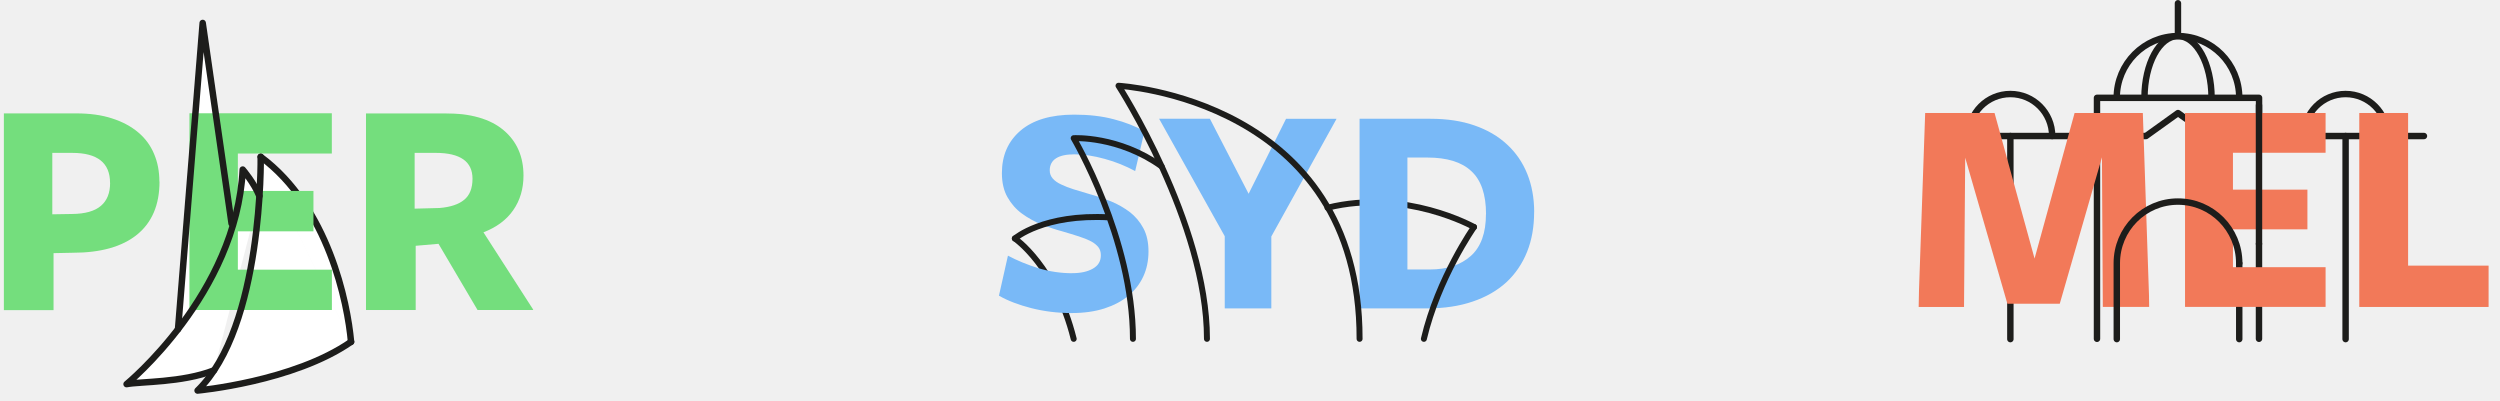
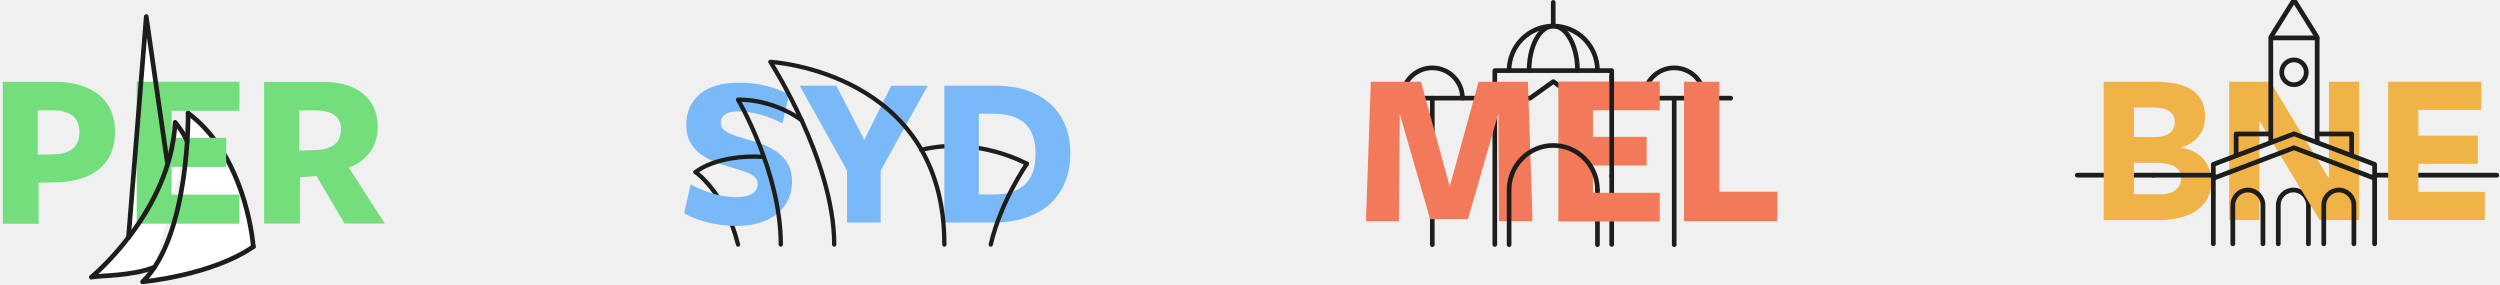
- <svg xmlns="http://www.w3.org/2000/svg" xmlns:xlink="http://www.w3.org/1999/xlink" viewBox="520 2822 381 61">
+ <svg xmlns="http://www.w3.org/2000/svg" xmlns:xlink="http://www.w3.org/1999/xlink" width="528px" height="60px" viewBox="0 0 528 60" version="1.1">
  <defs>
-     <path id="a" d="M0 .34V29.9h35.2V.33H0z" />
-     <path id="c" d="M19.85 29.9V.33H.1V29.9z" />
-     <path id="e" d="M25.67 30.1V.1H.14v30h25.53z" />
+     <polygon id="path-1" points="0 0.34 0 29.9 35.2 29.9 35.2 0.33 0 0.33" />
+     <polygon id="path-3" points="19.85 29.9 19.85 0.33 0.1 0.33 0.1 29.9" />
+     <polygon id="path-5" points="25.67 30.1 25.67 0.1 0.14 0.1 0.14 30.1" />
  </defs>
-   <g fill="none" fill-rule="evenodd">
-     <path stroke="#1D1D1B" stroke-width=".98" d="M861.26 2862.12v11.56M839.58 2873.63v-36.72h24.7v6.6M864.27 2859.16v14.47M883.84 2842.73c0-3.54-2.86-6.4-6.37-6.4-3.52 0-6.37 2.86-6.37 6.4M826.38 2842.73v30.95M832.75 2842.73c0-3.54-2.85-6.4-6.37-6.4s-6.37 2.86-6.37 6.4" stroke-linecap="round" stroke-linejoin="round" />
-     <path stroke="#1D1D1B" stroke-width=".98" d="M814.35 2842.73h32.7l4.88-3.5 4.9 3.5h32.58" stroke-linecap="round" stroke-linejoin="round" />
-     <g transform="translate(812.367 2838.883)">
-       <mask id="b" fill="#fff">
-         <use xlink:href="#a" />
-       </mask>
-       <path fill="#F27959" d="M17.7 22.52L23.8.34h10.4l1 29.55h-7.1l-.13-22.8-6.43 22.32h-7.98L7.13 7.15 6.95 29.9H0L1.03.33H11.6" mask="url(#b)" />
-     </g>
-     <path fill="#F27959" d="M853 2868.77v-29.55h21.42v6.06H860.3v5.62h11.35v6.05H860.3v5.77h14.12v6.05" />
-     <g transform="translate(879.434 2838.883)">
-       <mask id="d" fill="#fff">
-         <use xlink:href="#c" />
-       </mask>
-       <path fill="#F27959" d="M.1 29.9V.33h7.46V23.6h12.3v6.3" mask="url(#d)" />
-     </g>
-     <path stroke="#1D1D1B" stroke-width=".98" d="M861.26 2836.9c0-5.18-4.18-9.4-9.34-9.4-5.15 0-9.33 4.22-9.33 9.4M842.6 2873.68v-11.56c0-5.2 4.17-9.4 9.32-9.4 5.16 0 9.34 4.2 9.34 9.4M851.92 2827.5v-5" stroke-linecap="round" stroke-linejoin="round" />
-     <path stroke="#1D1D1B" stroke-width=".98" d="M857.04 2836.9c0-5.18-2.3-9.4-5.12-9.4-2.82 0-5.1 4.22-5.1 9.4M877.47 2842.73v30.95M864.27 2859.16v-21.12" stroke-linecap="round" stroke-linejoin="round" />
-     <g>
-       <path stroke="#1D1D1B" stroke-width=".91" d="M744.64 2856.6s-10.5-5.9-22.33-2.94M683.63 2873.64c-2.75-11.04-8.97-15.3-8.97-15.3" stroke-linecap="round" stroke-linejoin="round" />
-       <path fill="#79B9F7" d="M683.42 2863.63c1.3 0 2.34-.23 3.15-.7.8-.45 1.2-1.13 1.2-2.02 0-.5-.12-.9-.38-1.24-.27-.34-.64-.64-1.13-.9-.5-.26-1.1-.5-1.84-.74-.73-.23-1.57-.5-2.52-.77-1.03-.27-2.1-.63-3.18-1.06-1.1-.44-2.08-1-2.98-1.65-.9-.66-1.64-1.5-2.2-2.5-.57-1-.85-2.22-.85-3.67 0-2.68.93-4.84 2.83-6.47 1.9-1.62 4.62-2.44 8.17-2.44 2.26 0 4.27.23 6.03.7 1.76.45 3.33 1.07 4.7 1.84l-1.42 6.06c-1.43-.77-2.97-1.4-4.62-1.85-1.65-.46-3.2-.7-4.64-.7-2.5 0-3.76.83-3.76 2.46 0 .47.15.87.46 1.23.3.34.73.65 1.28.9.56.27 1.2.52 1.93.75.74.23 1.53.47 2.4.72 1.1.3 2.17.68 3.25 1.1 1.07.44 2.03 1 2.9 1.65.84.66 1.53 1.48 2.05 2.45.52.97.78 2.15.78 3.53 0 1.4-.26 2.66-.78 3.8-.52 1.14-1.28 2.12-2.27 2.95-1 .84-2.22 1.48-3.67 1.95-1.44.46-3.12.7-5 .7-2.16 0-4.2-.26-6.14-.75-1.94-.5-3.6-1.13-4.93-1.9l1.37-6.1c1.44.77 3 1.4 4.66 1.92 1.67.5 3.4.76 5.16.76M713.75 2858.04V2869h-7.1v-11l-10-17.9h7.74l5.9 11.43 5.7-11.42h7.7M746.47 2854.62c0-2.97-.74-5.15-2.23-6.53-1.48-1.4-3.72-2.08-6.72-2.08h-3.03v17.06h3.4c2.65 0 4.74-.7 6.27-2.07 1.53-1.37 2.3-3.5 2.3-6.38m7.34-.28c0 2.22-.35 4.23-1.07 6.03-.72 1.8-1.77 3.35-3.14 4.63-1.4 1.28-3.1 2.26-5.13 2.95-2.03.7-4.37 1.05-7 1.05H727.2v-28.9h10.78c2.54 0 4.8.34 6.74 1.02 1.96.68 3.6 1.64 4.96 2.9 1.34 1.24 2.37 2.73 3.07 4.47.7 1.74 1.06 3.7 1.06 5.84" />
-       <path stroke="#1D1D1B" stroke-width=".91" d="M703.94 2873.64c0-17.7-13.48-38.57-13.48-38.57s36.8 2 36.74 38.57" stroke-linecap="round" stroke-linejoin="round" />
-       <path stroke="#1D1D1B" stroke-width=".91" d="M692.66 2873.64c0-15.3-9.03-30.58-9.03-30.58s6.83-.4 13.4 4.3M674.66 2858.35s4.37-3.8 14.43-3.22M737 2873.64c2.18-9.28 7.64-17.04 7.64-17.04" stroke-linecap="round" stroke-linejoin="round" />
-     </g>
-     <g>
-       <g fill="#FFF" stroke="#FFF" stroke-width=".99" stroke-linecap="round" stroke-linejoin="round">
-         <path d="M573.5 2874.1c-.52-5.92-3.46-20.56-13.77-28.2M559.73 2845.9s.4 25.88-9.62 35.62c0 0 14.63-1.34 23.4-7.43" />
-         <path d="M559.53 2851.87c-.83-2.04-2.54-4.03-2.54-4.03-.96 19-17.7 32.7-17.7 32.7 2.04-.4 8.48-.2 13.32-2.1" />
-         <path d="M547.13 2872.18l3.76-46.68 4.4 30.55" />
+   <g id="Page-1" stroke="none" stroke-width="1" fill="none" fill-rule="evenodd">
+     <g id="Group" transform="translate(0, -1)">
+       <g id="BNE-Logo" transform="translate(438.734, 1)">
+         <path d="M42.442,51.494 L42.442,43.342 C42.442,41.57 43.867,40.132 45.624,40.132 C47.381,40.132 48.806,41.57 48.806,43.342 L48.806,51.494" id="Stroke-1" stroke="#1D1D1B" stroke-linecap="round" stroke-linejoin="round" />
+         <path d="M88.592,37 L62.788,37" id="Stroke-3" stroke="#1D1D1B" stroke-linecap="round" stroke-linejoin="round" />
+         <path d="M16.049,37 L-0,37" id="Stroke-5" stroke="#1D1D1B" stroke-linecap="round" stroke-linejoin="round" />
+         <path d="M11.955,41.028 L17.679,41.028 C18.17,41.028 18.668,40.973 19.172,40.863 C19.676,40.753 20.133,40.561 20.542,40.285 C20.951,40.011 21.285,39.653 21.545,39.213 C21.803,38.773 21.933,38.237 21.933,37.604 C21.933,36.917 21.762,36.36 21.421,35.933 C21.08,35.507 20.651,35.184 20.133,34.964 C19.615,34.744 19.056,34.593 18.456,34.51 C17.856,34.427 17.298,34.386 16.78,34.386 L11.955,34.386 L11.955,41.028 Z M11.955,28.941 L16.576,28.941 C17.066,28.941 17.55,28.887 18.027,28.776 C18.504,28.667 18.934,28.488 19.315,28.24 C19.697,27.993 20.004,27.663 20.235,27.25 C20.466,26.837 20.583,26.342 20.583,25.765 C20.583,25.16 20.453,24.658 20.195,24.259 C19.935,23.861 19.602,23.552 19.193,23.331 C18.783,23.112 18.32,22.954 17.802,22.857 C17.284,22.761 16.78,22.713 16.289,22.713 L11.955,22.713 L11.955,28.941 Z M5.575,17.267 L16.371,17.267 C17.624,17.267 18.886,17.357 20.154,17.535 C21.421,17.715 22.559,18.072 23.569,18.608 C24.577,19.144 25.395,19.894 26.022,20.856 C26.649,21.819 26.963,23.098 26.963,24.693 C26.963,26.342 26.506,27.711 25.593,28.797 C24.679,29.883 23.473,30.66 21.974,31.127 L21.974,31.21 C22.927,31.348 23.793,31.616 24.57,32.014 C25.347,32.413 26.015,32.922 26.574,33.541 C27.133,34.16 27.562,34.882 27.862,35.706 C28.162,36.532 28.313,37.412 28.313,38.346 C28.313,39.887 27.985,41.172 27.33,42.203 C26.677,43.235 25.831,44.067 24.795,44.698 C23.759,45.332 22.593,45.786 21.299,46.06 C20.004,46.335 18.715,46.473 17.435,46.473 L5.575,46.473 L5.575,17.267 Z" id="Fill-7" fill="#EFB348" />
+         <polygon id="Fill-9" fill="#EFB348" points="32.075 17.268 40.744 17.268 53.053 37.562 53.136 37.562 53.136 17.268 59.515 17.268 59.515 46.473 51.173 46.473 38.536 25.682 38.454 25.682 38.454 46.473 32.075 46.473" />
+         <polygon id="Fill-11" fill="#EFB348" points="65.648 17.268 85.318 17.268 85.318 23.207 72.028 23.207 72.028 28.653 84.583 28.653 84.583 34.593 72.028 34.593 72.028 40.533 86.055 40.533 86.055 46.473 65.648 46.473" />
+         <polyline id="Stroke-15" stroke="#1D1D1B" stroke-linecap="round" stroke-linejoin="round" points="62.788 51.494 62.788 34.714 45.755 28.265 28.722 34.714 28.722 51.494" />
+         <polyline id="Stroke-17" stroke="#1D1D1B" stroke-linecap="round" stroke-linejoin="round" points="50.652 30.054 50.652 7.849 45.755 0 40.858 7.849 40.858 30.054" />
+         <path d="M48.355,15.272 C48.355,13.824 47.191,12.65 45.755,12.65 C44.319,12.65 43.156,13.824 43.156,15.272 C43.156,16.721 44.319,17.895 45.755,17.895 C47.191,17.895 48.355,16.721 48.355,15.272 Z" id="Stroke-19" stroke="#1D1D1B" stroke-linecap="round" stroke-linejoin="round" />
+         <path d="M40.984,8 L50.604,8" id="Stroke-21" stroke="#1D1D1B" stroke-linecap="round" stroke-linejoin="round" />
+         <path d="M32.837,51.494 L32.837,43.342 C32.837,41.57 34.261,40.132 36.019,40.132 C37.776,40.132 39.201,41.57 39.201,43.342 L39.201,51.494" id="Stroke-23" stroke="#1D1D1B" stroke-linecap="round" stroke-linejoin="round" />
+         <polyline id="Stroke-25" stroke="#1D1D1B" stroke-linecap="round" stroke-linejoin="round" points="50.652 28.291 57.925 28.291 57.925 32.634" />
+         <polyline id="Stroke-27" stroke="#1D1D1B" stroke-linecap="round" stroke-linejoin="round" points="40.811 28.291 33.537 28.291 33.537 32.634" />
+         <polyline id="Stroke-29" stroke="#1D1D1B" stroke-linecap="round" stroke-linejoin="round" points="62.788 37.658 45.755 31.209 28.722 37.658" />
+         <path d="M52.048,51.494 L52.048,43.342 C52.048,41.57 53.472,40.132 55.229,40.132 C56.986,40.132 58.411,41.57 58.411,43.342 L58.411,51.494" id="Stroke-31" stroke="#1D1D1B" stroke-linecap="round" stroke-linejoin="round" />
+         <path d="M28.722,37 L16.049,37" id="Stroke-33" stroke="#1D1D1B" stroke-linecap="round" stroke-linejoin="round" />
      </g>
-       <path stroke="#1D1D1B" stroke-width=".99" d="M573.5 2874.1c-.52-5.92-3.46-20.56-13.77-28.2" stroke-linecap="round" stroke-linejoin="round" />
-       <path fill="#74DE7D" d="M536.77 2849.86c0-3.04-1.92-4.56-5.76-4.56h-3.04v9.36l3.05-.05c1.97-.02 3.43-.44 4.36-1.24.94-.8 1.4-1.96 1.4-3.5m7.53-.2c0 3.53-1.14 6.22-3.4 8.07-2.28 1.86-5.56 2.78-9.85 2.78l-2.9.06v8.68h-7.57v-29.98h11c2.1 0 3.93.25 5.5.77 1.57.5 2.9 1.22 3.98 2.13 1.07.9 1.88 2 2.42 3.3.54 1.27.8 2.67.8 4.2M548.87 2869.24v-29.98h21.7v6.14h-14.32v5.7h11.52v6.15h-11.52v5.85h14.33v6.14" />
-       <g transform="translate(575.63 2839.158)">
-         <mask id="f" fill="#fff">
-           <use xlink:href="#e" />
-         </mask>
-         <path fill="#74DE7D" d="M11.38 14.54C13 14.4 14.24 14 15.1 13.3c.86-.7 1.28-1.78 1.28-3.22 0-2.62-1.87-3.94-5.62-3.94h-3.2v8.5l3.82-.1zM7.72 30.1H.14V.1H12.1c3.97 0 6.97.86 9 2.57 2.03 1.7 3.05 4.02 3.05 6.93 0 2-.52 3.77-1.55 5.25-1.03 1.5-2.55 2.62-4.55 3.4l7.62 11.84h-8.52L11.2 20l-3.48.3v9.8z" mask="url(#f)" />
+       <g id="MEL-Logo" transform="translate(288.4893, 0.883)">
+         <path d="M48.893,40.237 L48.893,51.797 M27.213,51.747 L27.213,15.027 L51.913,15.027 L51.913,21.627 M51.903,37.277 L51.903,51.747 M71.473,20.847 C71.473,17.307 68.613,14.447 65.103,14.447 C61.583,14.447 58.733,17.307 58.733,20.847 M14.013,20.847 L14.013,51.797 M20.383,20.847 C20.383,17.307 17.533,14.447 14.013,14.447 C10.493,14.447 7.643,17.307 7.643,20.847" id="Shape" stroke="#1D1D1B" stroke-width="0.98" stroke-linecap="round" stroke-linejoin="round" />
+         <polyline id="Shape" stroke="#1D1D1B" stroke-width="0.98" stroke-linecap="round" stroke-linejoin="round" points="1.983 20.847 34.683 20.847 39.563 17.347 44.463 20.847 77.043 20.847" />
+         <g id="Clipped" transform="translate(0, 17)">
+           <mask id="mask-2" fill="white">
+             <use xlink:href="#path-1" />
+           </mask>
+           <g id="a" />
+           <polyline id="Shape" fill="#F27959" fill-rule="nonzero" mask="url(#mask-2)" points="17.7 22.52 23.8 0.34 34.2 0.34 35.2 29.89 28.1 29.89 27.97 7.09 21.54 29.41 13.56 29.41 7.13 7.15 6.95 29.9 0 29.9 1.03 0.33 11.6 0.33" />
+         </g>
+         <g id="Group" transform="translate(67.067, 17)">
+           <g id="Clipped">
+             <mask id="mask-4" fill="white">
+               <use xlink:href="#path-3" />
+             </mask>
+             <g id="c" />
+             <polyline id="Shape" fill="#F27959" fill-rule="nonzero" mask="url(#mask-4)" points="0.1 29.9 0.1 0.33 7.56 0.33 7.56 23.6 19.86 23.6 19.86 29.9" />
+           </g>
+         </g>
+         <polyline id="Shape" fill="#F27959" fill-rule="nonzero" points="40.633 46.887 40.633 17.337 62.053 17.337 62.053 23.397 47.933 23.397 47.933 29.017 59.283 29.017 59.283 35.067 47.933 35.067 47.933 40.837 62.053 40.837 62.053 46.887" />
+         <path d="M48.893,15.017 C48.893,9.837 44.713,5.617 39.553,5.617 C34.403,5.617 30.223,9.837 30.223,15.017 M30.233,51.797 L30.233,40.237 C30.233,35.037 34.403,30.837 39.553,30.837 C44.713,30.837 48.893,35.037 48.893,40.237 M39.553,5.617 L39.553,0.617" id="Shape" stroke="#1D1D1B" stroke-width="0.98" stroke-linecap="round" stroke-linejoin="round" />
+         <path d="M44.673,15.017 C44.673,9.837 42.373,5.617 39.553,5.617 C36.733,5.617 34.453,9.837 34.453,15.017 M65.103,20.847 L65.103,51.797 M51.903,37.277 L51.903,16.157" id="Shape" stroke="#1D1D1B" stroke-width="0.98" stroke-linecap="round" stroke-linejoin="round" />
      </g>
-       <path stroke="#1D1D1B" stroke-width=".99" d="M559.73 2845.9s.4 25.88-9.62 35.62c0 0 14.63-1.34 23.4-7.43" stroke-linecap="round" stroke-linejoin="round" />
-       <path stroke="#1D1D1B" stroke-width=".99" d="M559.53 2851.87c-.83-2.04-2.54-4.03-2.54-4.03-.96 19-17.7 32.7-17.7 32.7 2.04-.4 8.48-.2 13.32-2.1" stroke-linecap="round" stroke-linejoin="round" />
-       <path stroke="#1D1D1B" stroke-width=".99" d="M547.13 2872.18l3.76-46.68 4.4 30.55" stroke-linecap="round" stroke-linejoin="round" />
+       <g id="SYD-Logo" transform="translate(144.2447, 14)">
+         <path d="M72.64,21.6 C72.64,21.6 62.14,15.7 50.31,18.66 M11.63,38.64 C8.88,27.6 2.66,23.34 2.66,23.34" id="Shape" stroke="#1D1D1B" stroke-width="0.91" stroke-linecap="round" stroke-linejoin="round" />
+         <path d="M11.42,28.63 C12.72,28.63 13.76,28.4 14.57,27.93 C15.37,27.48 15.77,26.8 15.77,25.91 C15.77,25.41 15.65,25.01 15.39,24.67 C15.12,24.33 14.75,24.03 14.26,23.77 C13.76,23.51 13.16,23.27 12.42,23.03 C11.69,22.8 10.85,22.53 9.9,22.26 C8.87,21.99 7.8,21.63 6.72,21.2 C5.62,20.76 4.64,20.2 3.74,19.55 C2.84,18.89 2.1,18.05 1.54,17.05 C0.97,16.05 0.69,14.83 0.69,13.38 C0.69,10.7 1.62,8.54 3.52,6.91 C5.42,5.29 8.14,4.47 11.69,4.47 C13.95,4.47 15.96,4.7 17.72,5.17 C19.48,5.62 21.05,6.24 22.42,7.01 L21,13.07 C19.57,12.3 18.03,11.67 16.38,11.22 C14.73,10.76 13.18,10.52 11.74,10.52 C9.24,10.52 7.98,11.35 7.98,12.98 C7.98,13.45 8.13,13.85 8.44,14.21 C8.74,14.55 9.17,14.86 9.72,15.11 C10.28,15.38 10.92,15.63 11.65,15.86 C12.39,16.09 13.18,16.33 14.05,16.58 C15.15,16.88 16.22,17.26 17.3,17.68 C18.37,18.12 19.33,18.68 20.2,19.33 C21.04,19.99 21.73,20.81 22.25,21.78 C22.77,22.75 23.03,23.93 23.03,25.31 C23.03,26.71 22.77,27.97 22.25,29.11 C21.73,30.25 20.97,31.23 19.98,32.06 C18.98,32.9 17.76,33.54 16.31,34.01 C14.87,34.47 13.19,34.71 11.31,34.71 C9.15,34.71 7.11,34.45 5.17,33.96 C3.23,33.46 1.57,32.83 0.24,32.06 L1.61,25.96 C3.05,26.73 4.61,27.36 6.27,27.88 C7.94,28.38 9.67,28.64 11.43,28.64 M41.75,23.04 L41.75,34 L34.65,34 L34.65,23 L24.65,5.1 L32.39,5.1 L38.29,16.53 L43.99,5.11 L51.69,5.11 M74.47,19.62 C74.47,16.65 73.73,14.47 72.24,13.09 C70.76,11.69 68.52,11.01 65.52,11.01 L62.49,11.01 L62.49,28.07 L65.89,28.07 C68.54,28.07 70.63,27.37 72.16,26 C73.69,24.63 74.46,22.5 74.46,19.62 M81.8,19.34 C81.8,21.56 81.45,23.57 80.73,25.37 C80.01,27.17 78.96,28.72 77.59,30 C76.19,31.28 74.49,32.26 72.46,32.95 C70.43,33.65 68.09,34 65.46,34 L55.2,34 L55.2,5.1 L65.98,5.1 C68.52,5.1 70.78,5.44 72.72,6.12 C74.68,6.8 76.32,7.76 77.68,9.02 C79.02,10.26 80.05,11.75 80.75,13.49 C81.45,15.23 81.81,17.19 81.81,19.33" id="Shape" fill="#79B9F7" fill-rule="nonzero" />
+         <path d="M31.94,38.64 C31.94,20.94 18.46,0.07 18.46,0.07 C18.46,0.07 55.26,2.07 55.2,38.64" id="Shape" stroke="#1D1D1B" stroke-width="0.91" stroke-linecap="round" stroke-linejoin="round" />
+         <path d="M20.66,38.64 C20.66,23.34 11.63,8.06 11.63,8.06 C11.63,8.06 18.46,7.66 25.03,12.36 M2.66,23.35 C2.66,23.35 7.03,19.55 17.09,20.13 M65,38.64 C67.18,29.36 72.64,21.6 72.64,21.6" id="Shape" stroke="#1D1D1B" stroke-width="0.91" stroke-linecap="round" stroke-linejoin="round" />
+       </g>
+       <g id="PER-Logo" transform="translate(0, 4)">
+         <g id="Group" transform="translate(19, 0)" stroke="#FFFFFF" fill-rule="nonzero" stroke-width="0.99" fill="#FFFFFF" stroke-linecap="round" stroke-linejoin="round">
+           <path d="M34.5,49.1 C33.98,43.18 31.04,28.54 20.73,20.9 M20.73,20.9 C20.73,20.9 21.13,46.78 11.11,56.52 C11.11,56.52 25.74,55.18 34.51,49.09" id="Shape" />
+           <path d="M20.53,26.87 C19.7,24.83 17.99,22.84 17.99,22.84 C17.03,41.84 0.29,55.54 0.29,55.54 C2.33,55.14 8.77,55.34 13.61,53.44" id="Shape" />
+           <polyline id="Shape" points="8.13 47.18 11.89 0.5 16.29 31.05" />
+         </g>
+         <path d="M53.5,49.1 C52.98,43.18 50.04,28.54 39.73,20.9" id="Shape" stroke="#1D1D1B" stroke-width="0.99" stroke-linecap="round" stroke-linejoin="round" />
+         <path d="M16.77,24.86 C16.77,21.82 14.85,20.3 11.01,20.3 L7.97,20.3 L7.97,29.66 L11.02,29.61 C12.99,29.59 14.45,29.17 15.38,28.37 C16.32,27.57 16.78,26.41 16.78,24.87 M24.31,24.67 C24.31,28.2 23.17,30.89 20.91,32.74 C18.63,34.6 15.35,35.52 11.06,35.52 L8.16,35.58 L8.16,44.26 L0.59,44.26 L0.59,14.28 L11.59,14.28 C13.69,14.28 15.52,14.53 17.09,15.05 C18.66,15.55 19.99,16.27 21.07,17.18 C22.14,18.08 22.95,19.18 23.49,20.48 C24.03,21.75 24.29,23.15 24.29,24.68 M28.87,44.24 L28.87,14.26 L50.57,14.26 L50.57,20.4 L36.25,20.4 L36.25,26.1 L47.77,26.1 L47.77,32.25 L36.25,32.25 L36.25,38.1 L50.58,38.1 L50.58,44.24" id="Shape" fill="#74DE7D" fill-rule="nonzero" />
+         <g id="Group" transform="translate(55.63, 14.158)">
+           <g id="Clipped">
+             <mask id="mask-6" fill="white">
+               <use xlink:href="#path-5" />
+             </mask>
+             <g id="e" />
+             <path d="M11.38,14.54 C13,14.4 14.24,14 15.1,13.3 C15.96,12.6 16.38,11.52 16.38,10.08 C16.38,7.46 14.51,6.14 10.76,6.14 L7.56,6.14 L7.56,14.64 L11.38,14.54 L11.38,14.54 Z M7.72,30.1 L0.14,30.1 L0.14,0.1 L12.1,0.1 C16.07,0.1 19.07,0.96 21.1,2.67 C23.13,4.37 24.15,6.69 24.15,9.6 C24.15,11.6 23.63,13.37 22.6,14.85 C21.57,16.35 20.05,17.47 18.05,18.25 L25.67,30.09 L17.15,30.09 L11.2,20 L7.72,20.3 L7.72,30.1 L7.72,30.1 Z" id="Shape" fill="#74DE7D" fill-rule="nonzero" mask="url(#mask-6)" />
+           </g>
+         </g>
+         <path d="M39.73,20.9 C39.73,20.9 40.13,46.78 30.11,56.52 C30.11,56.52 44.74,55.18 53.51,49.09" id="Shape" stroke="#1D1D1B" stroke-width="0.99" stroke-linecap="round" stroke-linejoin="round" />
+         <path d="M39.53,26.87 C38.7,24.83 36.99,22.84 36.99,22.84 C36.03,41.84 19.29,55.54 19.29,55.54 C21.33,55.14 27.77,55.34 32.61,53.44" id="Shape" stroke="#1D1D1B" stroke-width="0.99" stroke-linecap="round" stroke-linejoin="round" />
+         <polyline id="Shape" stroke="#1D1D1B" stroke-width="0.99" stroke-linecap="round" stroke-linejoin="round" points="27.13 47.18 30.89 0.5 35.29 31.05" />
+       </g>
    </g>
  </g>
</svg>
